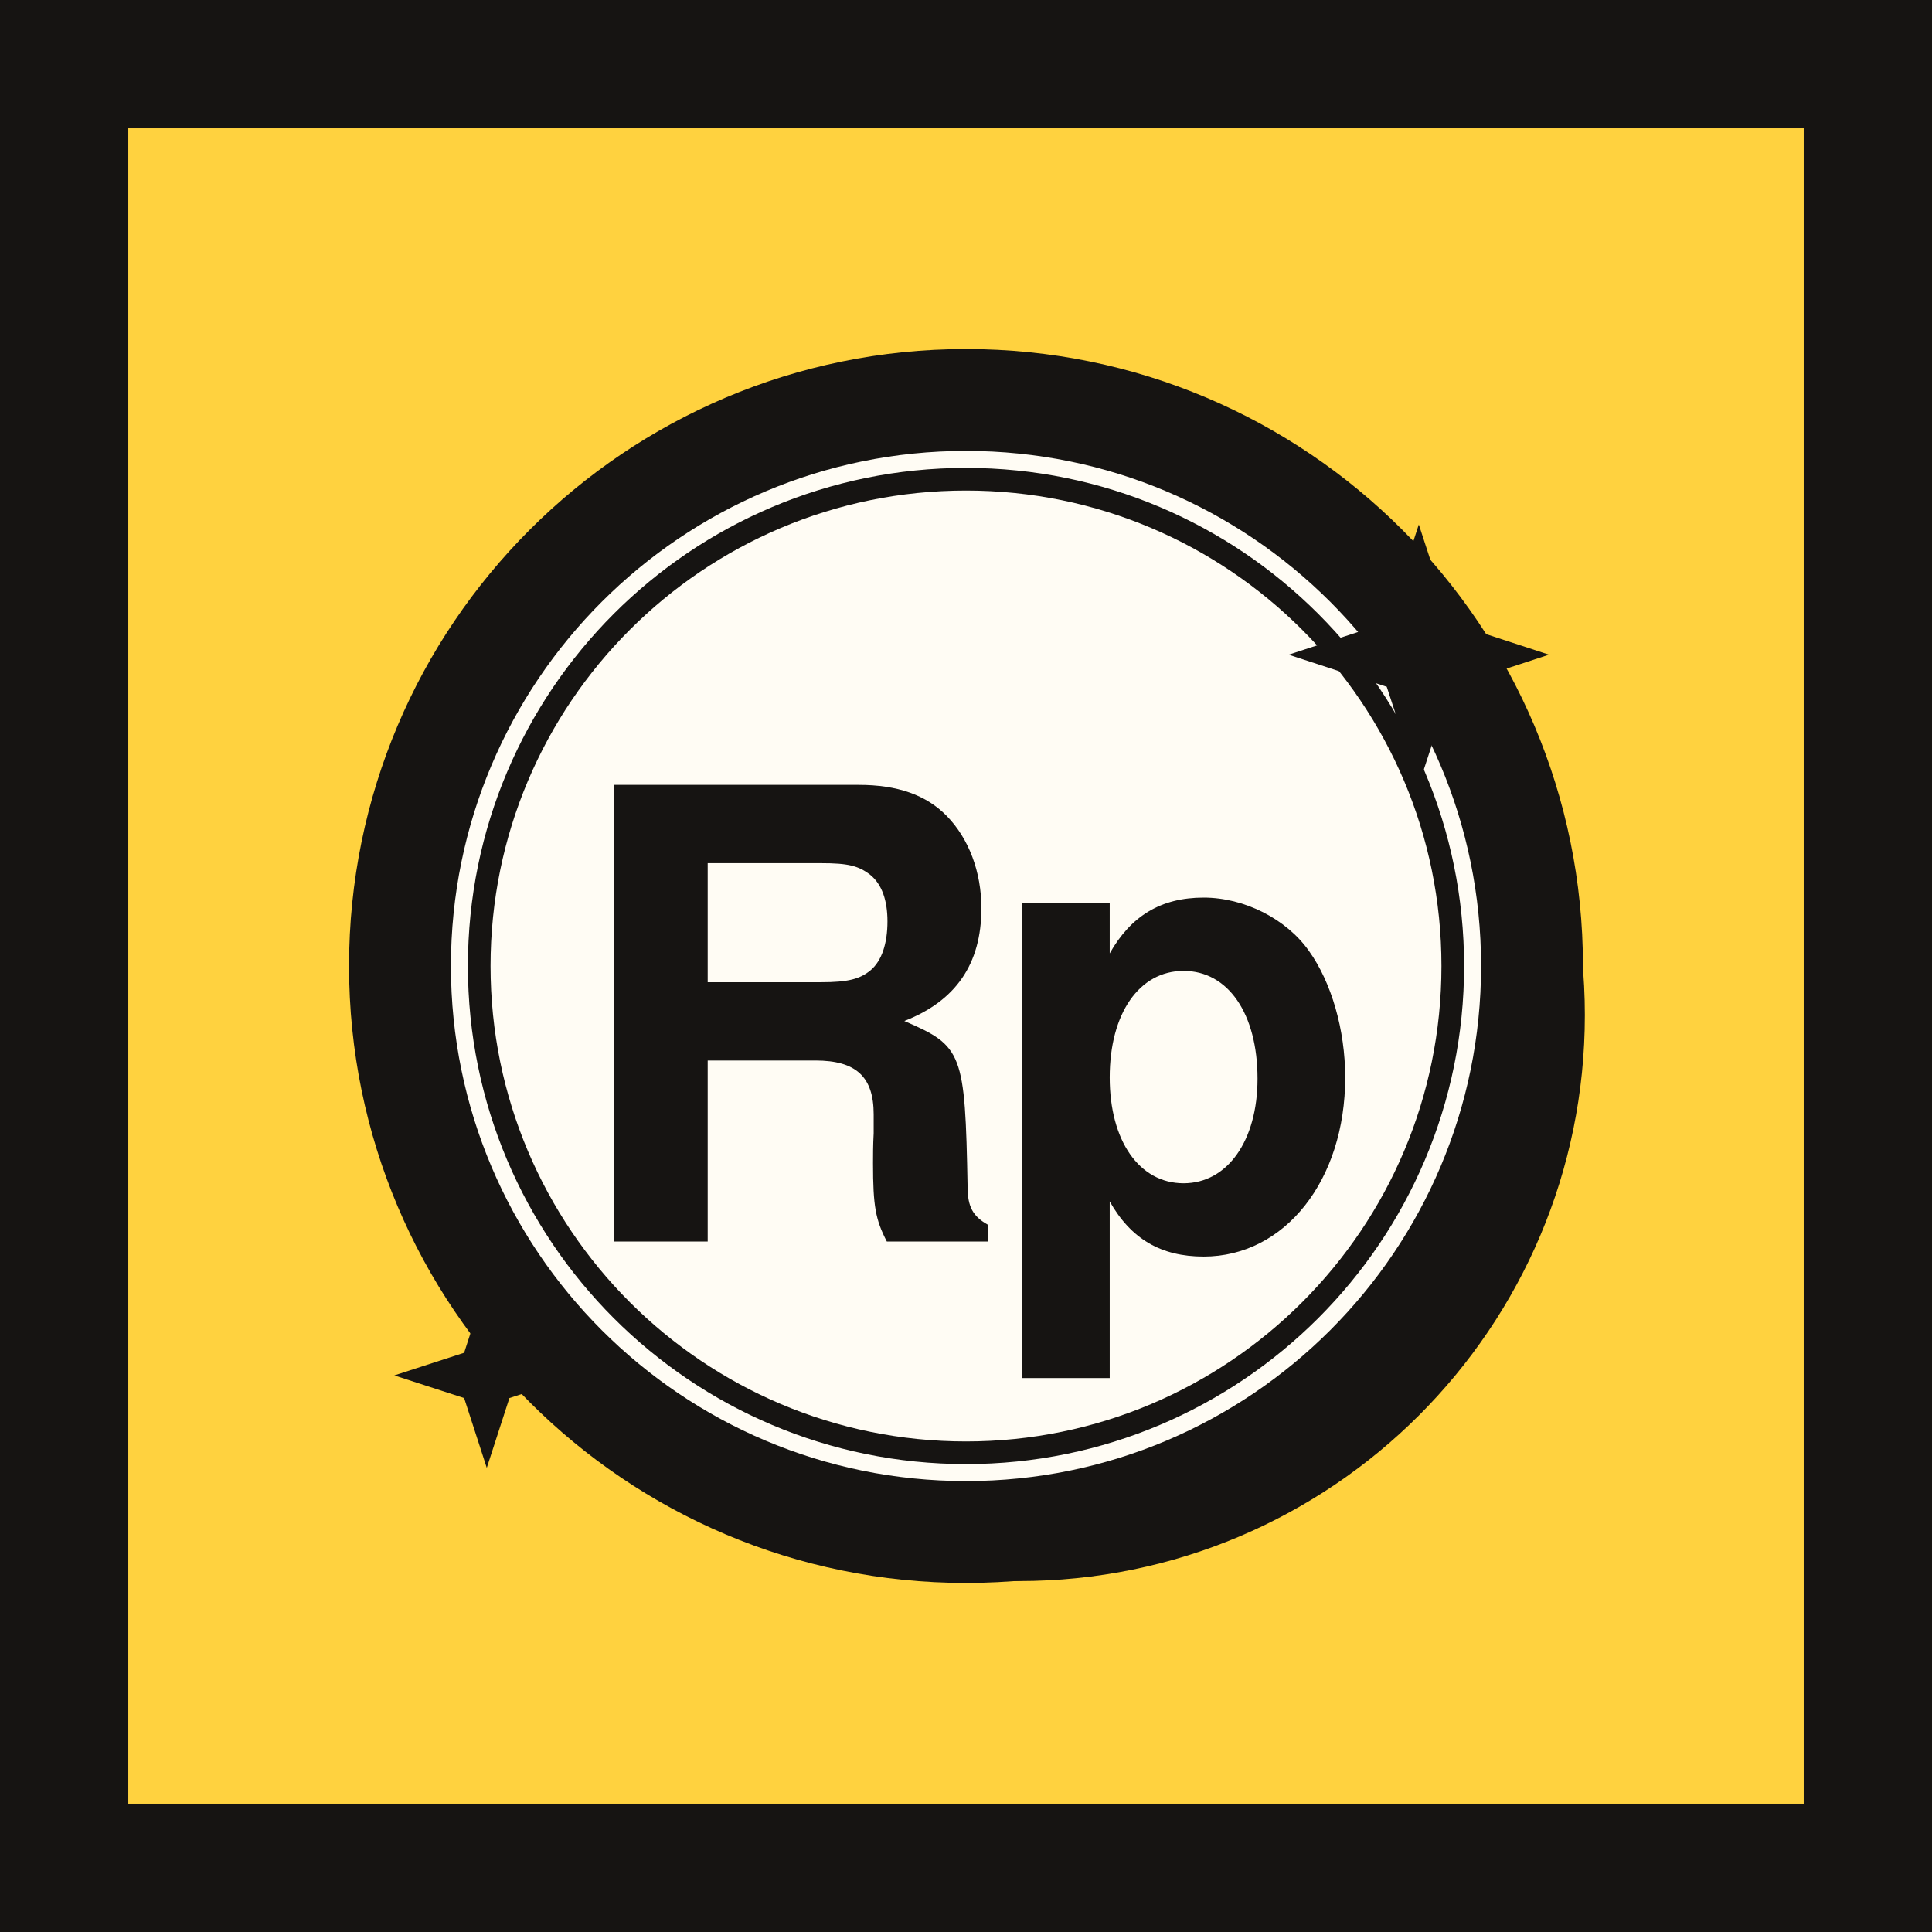
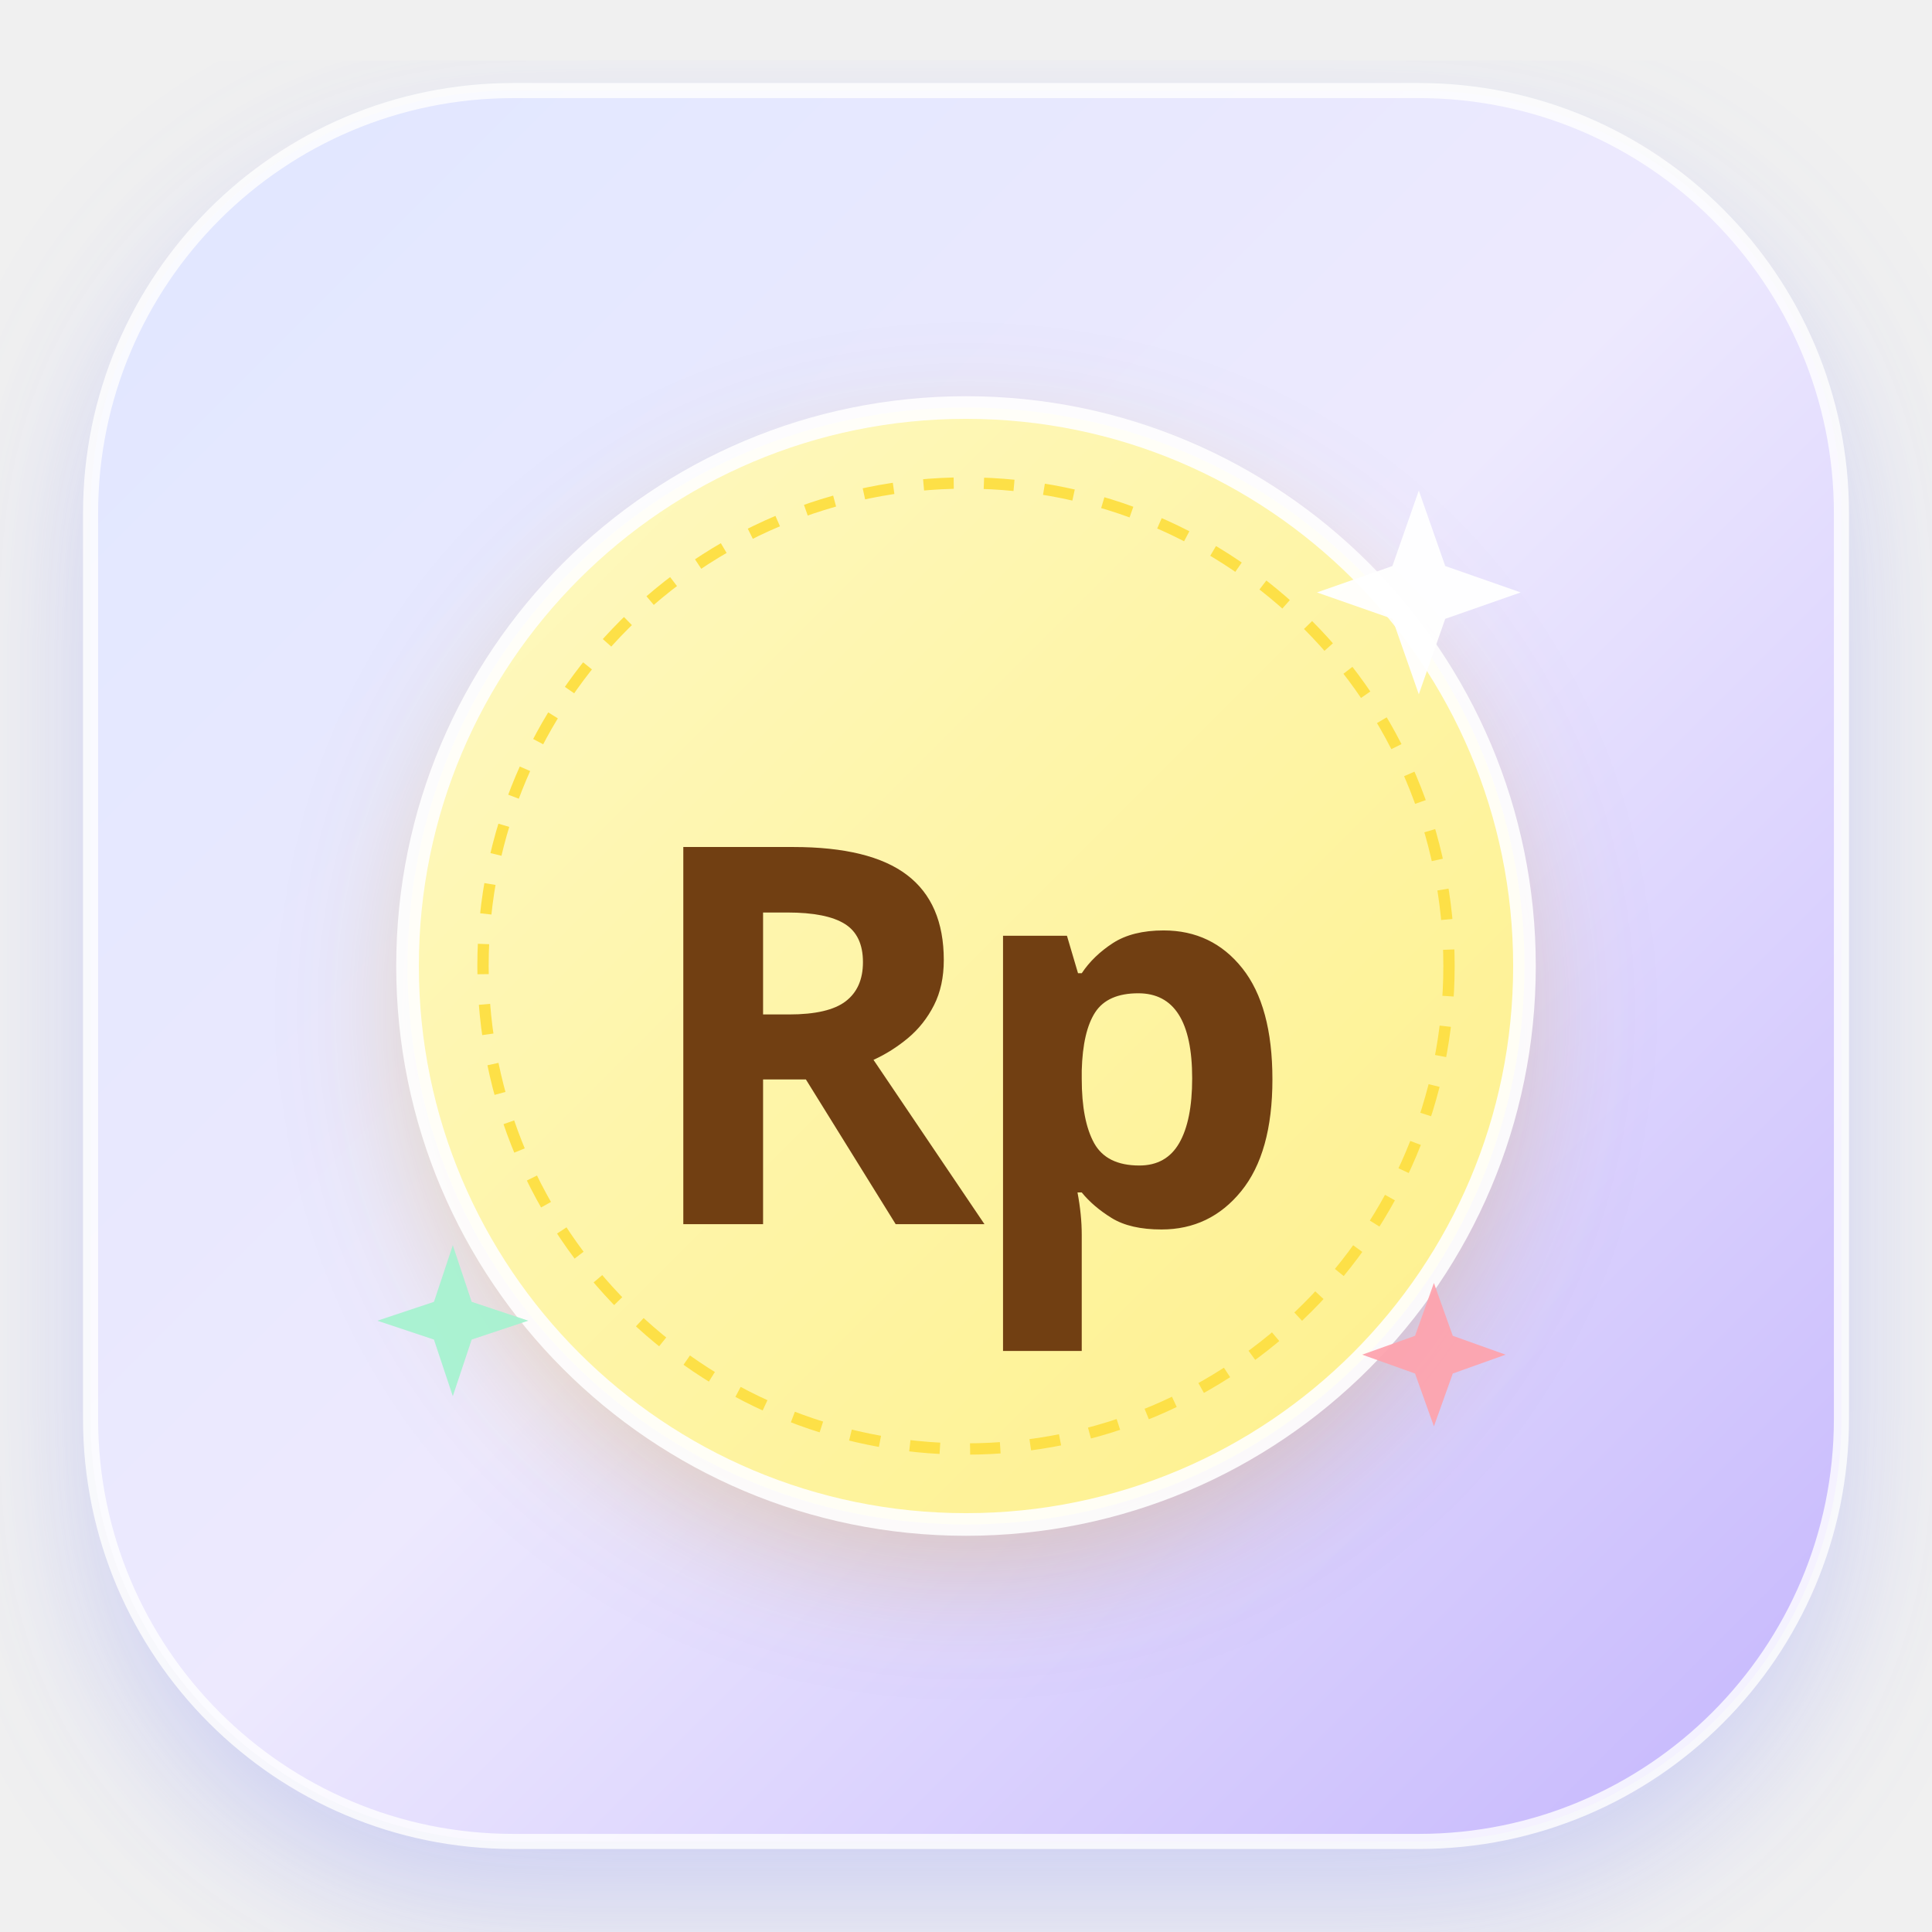
- <svg xmlns="http://www.w3.org/2000/svg" viewBox="0 0 512 512" role="img" aria-label="Ikon UANG">
-   <rect width="512" height="512" fill="#FFD23F" />
-   <rect x="17" y="17" width="478" height="478" fill="none" stroke="#161412" stroke-width="34" />
-   <circle cx="270" cy="269" r="150" fill="#161412" />
-   <circle cx="256" cy="256" r="150" fill="#FFFCF4" stroke="#161412" stroke-width="27" />
-   <circle cx="256" cy="256" r="129" fill="none" stroke="#161412" stroke-width="6" />
-   <text x="256" y="271" text-anchor="middle" dominant-baseline="middle" fill="#161412" font-family="'Archivo Black', 'Arial Black', Helvetica, sans-serif" font-weight="900" font-size="166" letter-spacing="-8">Rp</text>
-   <path d="M376 139l8.5 26 26 8.5-26 8.5-8.5 26-8.5-26-26-8.5 26-8.5z" fill="#161412" />
-   <path d="M129 340l6 18.5 18.5 6-18.5 6-6 18.5-6-18.5-18.5-6 18.5-6z" fill="#161412" />
+ <svg xmlns="http://www.w3.org/2000/svg" viewBox="0 0 512 512" role="img" aria-label="Ikon UANG Claymorphism">
+   <defs>
+     <linearGradient id="clayBg" x1="0%" y1="0%" x2="100%" y2="100%">
+       <stop offset="0%" stop-color="#E0E7FF" />
+       <stop offset="50%" stop-color="#EDE9FE" />
+       <stop offset="100%" stop-color="#C4B5FD" />
+     </linearGradient>
+     <linearGradient id="coinGrad" x1="0%" y1="0%" x2="100%" y2="100%">
+       <stop offset="0%" stop-color="#FEF9C3" />
+       <stop offset="100%" stop-color="#FEF08A" />
+     </linearGradient>
+     <filter id="clayShadow" x="-20%" y="-20%" width="140%" height="140%">
+       <feDropShadow dx="0" dy="16" stdDeviation="20" flood-color="#818CF8" flood-opacity="0.35" />
+     </filter>
+     <filter id="coinShadow" x="-20%" y="-20%" width="140%" height="140%">
+       <feDropShadow dx="0" dy="12" stdDeviation="16" flood-color="#CA8A04" flood-opacity="0.25" />
+     </filter>
+   </defs>
+   <rect x="24" y="24" width="464" height="464" rx="112" fill="url(#clayBg)" filter="url(#clayShadow)" />
+   <rect x="24" y="24" width="464" height="464" rx="112" fill="none" stroke="#FFFFFF" stroke-width="4" stroke-opacity="0.8" />
+   <circle cx="256" cy="256" r="148" fill="url(#coinGrad)" filter="url(#coinShadow)" />
+   <circle cx="256" cy="256" r="148" fill="none" stroke="#FFFFFF" stroke-width="6" stroke-opacity="0.9" />
+   <circle cx="256" cy="256" r="128" fill="none" stroke="#FDE047" stroke-width="3" stroke-dasharray="8 8" />
+   <text x="256" y="275" text-anchor="middle" dominant-baseline="middle" fill="#713F12" font-family="'Archivo', system-ui, sans-serif" font-weight="900" font-size="140" letter-spacing="-6">Rp</text>
+   <path d="M376 130l7 20 20 7-20 7-7 20-7-20-20-7 20-7z" fill="#FFFFFF" fill-opacity="0.95" />
+   <path d="M120 330l5 15 15 5-15 5-5 15-5-15-15-5 15-5z" fill="#A7F3D0" fill-opacity="0.95" />
+   <path d="M380 340l5 14 14 5-14 5-5 14-5-14-14-5 14-5z" fill="#FDA4AF" fill-opacity="0.95" />
</svg>
